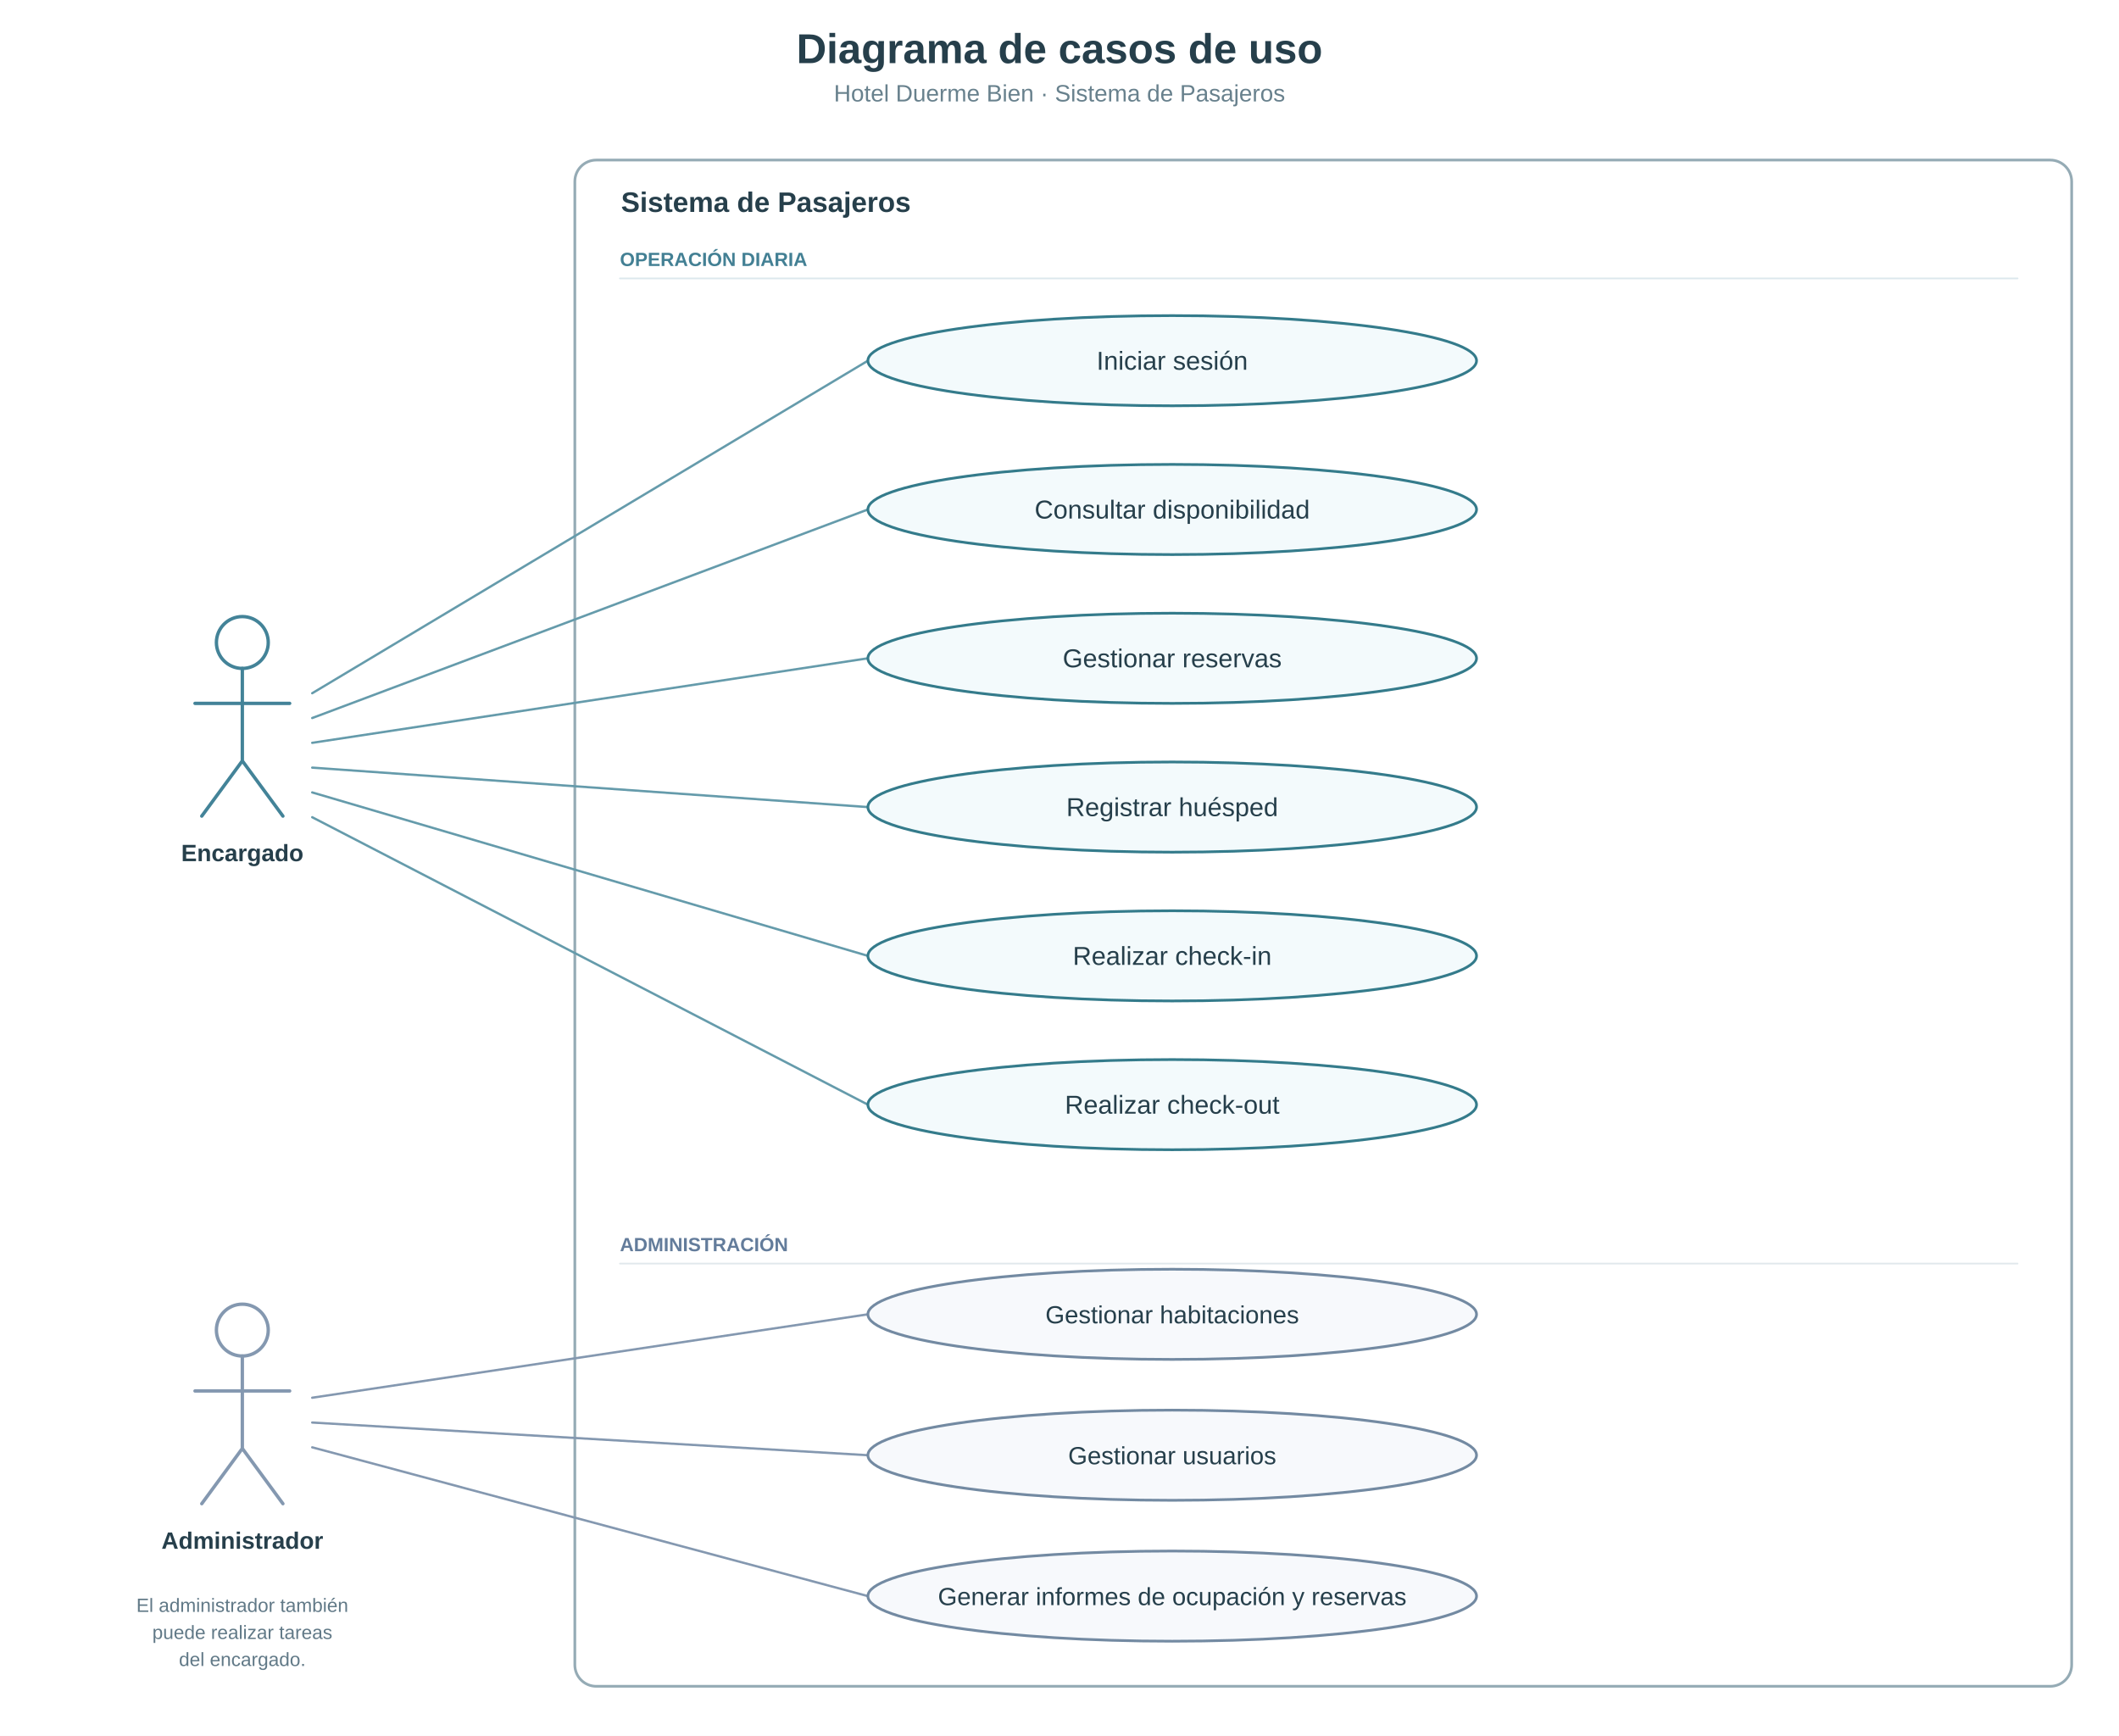
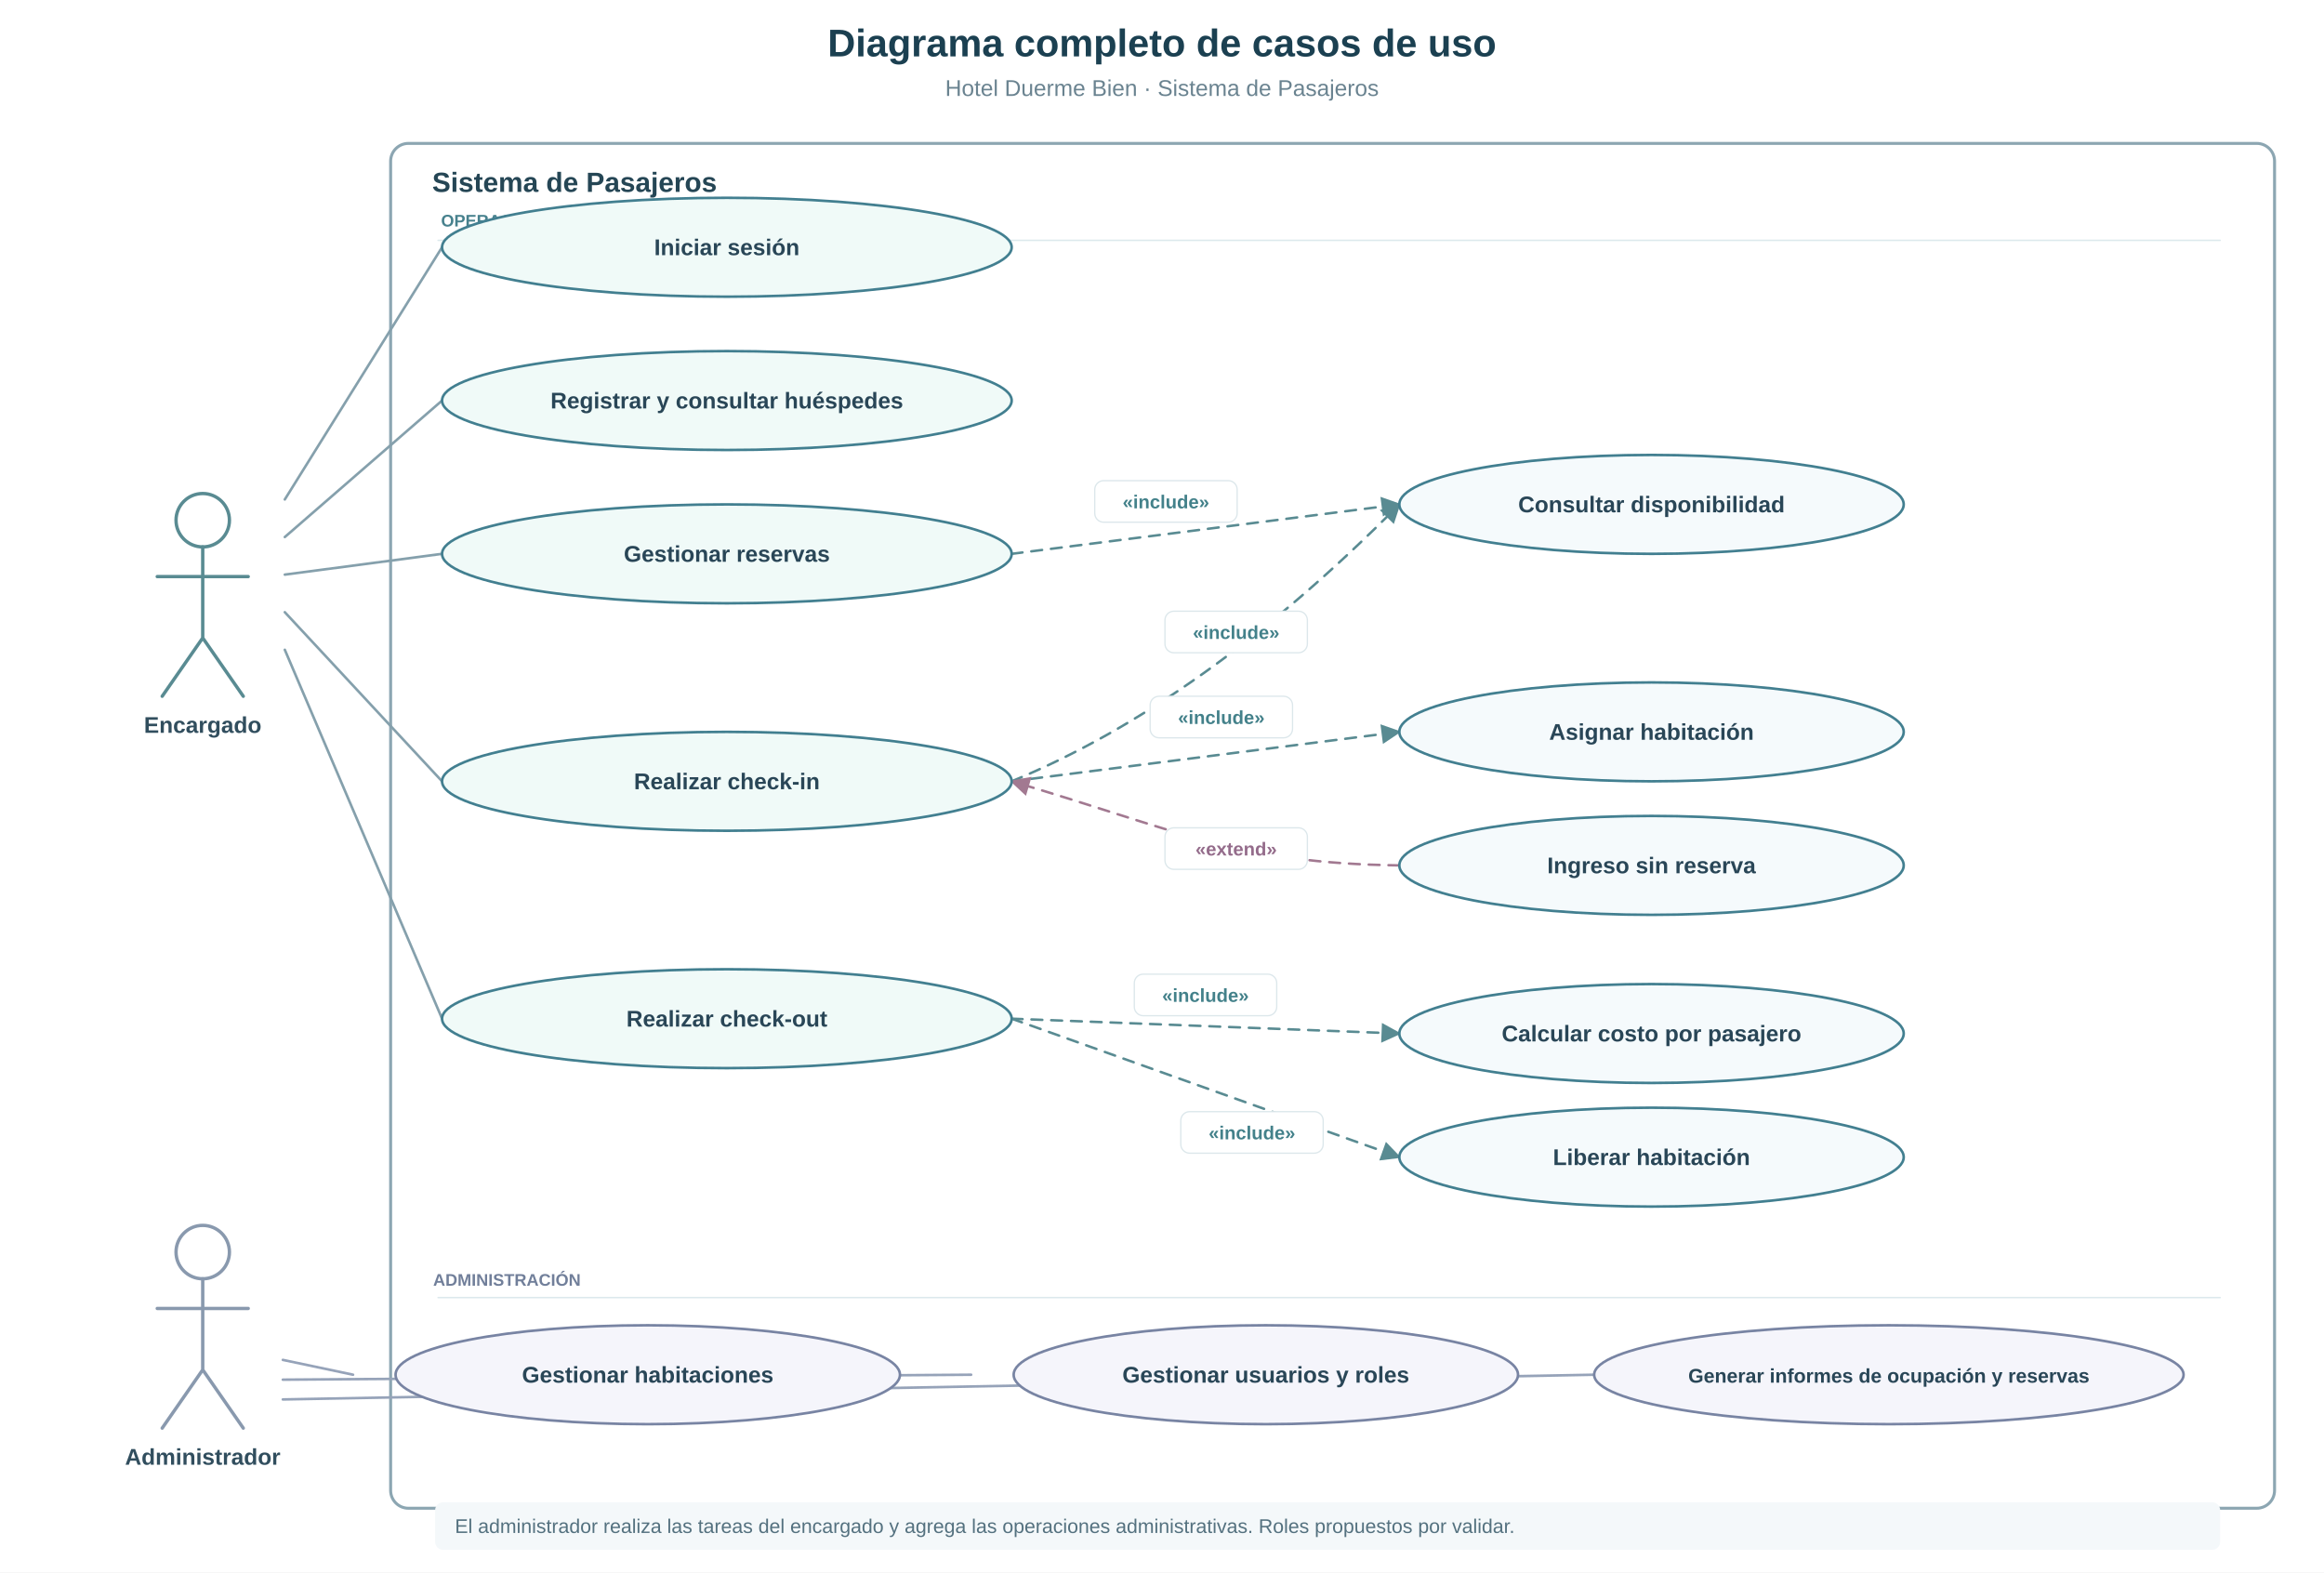
- <svg xmlns="http://www.w3.org/2000/svg" width="1880" height="1540" viewBox="0 0 1880 1540" role="img" aria-label="Hotel Duerme Bien diagrama de casos de uso">
-   <rect x="0" y="0" width="1880" height="1540" rx="0" fill="#ffffff" stroke="#ffffff" stroke-width="0" />
-   <text x="940" y="56" text-anchor="middle" font-family="Arial,Helvetica,sans-serif" font-size="37" font-weight="700" fill="#263f4b">Diagrama de casos de uso</text>
-   <text x="940" y="90" text-anchor="middle" font-family="Arial,Helvetica,sans-serif" font-size="21" font-weight="400" fill="#68818d">Hotel Duerme Bien · Sistema de Pasajeros</text>
-   <rect x="510" y="142" width="1328" height="1354" rx="19" fill="#ffffff" stroke="#95abb5" stroke-width="2.4" />
-   <text x="551" y="188" text-anchor="start" font-family="Arial,Helvetica,sans-serif" font-size="25" font-weight="700" fill="#263f4b">Sistema de Pasajeros</text>
-   <text x="550" y="236" text-anchor="start" font-family="Arial,Helvetica,sans-serif" font-size="17" font-weight="700" fill="#438094">OPERACIÓN DIARIA</text>
-   <path d="M550 247 L1790 247" stroke="#dce8ed" stroke-width="1.5" stroke-linecap="round" fill="none" />
-   <text x="550" y="1110" text-anchor="start" font-family="Arial,Helvetica,sans-serif" font-size="17" font-weight="700" fill="#637c9b">ADMINISTRACIÓN</text>
-   <path d="M550 1121 L1790 1121" stroke="#e1e8ec" stroke-width="1.5" stroke-linecap="round" fill="none" />
-   <path d="M277 615 L770 320" stroke="#659bab" stroke-width="2.05" stroke-linecap="round" fill="none" />
-   <path d="M277 637 L770 452" stroke="#659bab" stroke-width="2.05" stroke-linecap="round" fill="none" />
-   <path d="M277 659 L770 584" stroke="#659bab" stroke-width="2.05" stroke-linecap="round" fill="none" />
-   <path d="M277 681 L770 716" stroke="#659bab" stroke-width="2.05" stroke-linecap="round" fill="none" />
-   <path d="M277 703 L770 848" stroke="#659bab" stroke-width="2.05" stroke-linecap="round" fill="none" />
-   <path d="M277 725 L770 980" stroke="#659bab" stroke-width="2.05" stroke-linecap="round" fill="none" />
-   <path d="M277 1240 L770 1166" stroke="#8498b0" stroke-width="2.05" stroke-linecap="round" fill="none" />
-   <path d="M277 1262 L770 1291" stroke="#8498b0" stroke-width="2.05" stroke-linecap="round" fill="none" />
-   <path d="M277 1284 L770 1416" stroke="#8498b0" stroke-width="2.05" stroke-linecap="round" fill="none" />
-   <ellipse cx="1040" cy="320" rx="270" ry="40" fill="#f3fafc" stroke="#347b8b" stroke-width="2.4" />
-   <text x="1040" y="328" text-anchor="middle" font-family="Arial,Helvetica,sans-serif" font-size="23" font-weight="400" fill="#263f4b">Iniciar sesión</text>
-   <ellipse cx="1040" cy="452" rx="270" ry="40" fill="#f3fafc" stroke="#347b8b" stroke-width="2.4" />
-   <text x="1040" y="460" text-anchor="middle" font-family="Arial,Helvetica,sans-serif" font-size="23" font-weight="400" fill="#263f4b">Consultar disponibilidad</text>
-   <ellipse cx="1040" cy="584" rx="270" ry="40" fill="#f3fafc" stroke="#347b8b" stroke-width="2.4" />
-   <text x="1040" y="592" text-anchor="middle" font-family="Arial,Helvetica,sans-serif" font-size="23" font-weight="400" fill="#263f4b">Gestionar reservas</text>
-   <ellipse cx="1040" cy="716" rx="270" ry="40" fill="#f3fafc" stroke="#347b8b" stroke-width="2.4" />
-   <text x="1040" y="724" text-anchor="middle" font-family="Arial,Helvetica,sans-serif" font-size="23" font-weight="400" fill="#263f4b">Registrar huésped</text>
-   <ellipse cx="1040" cy="848" rx="270" ry="40" fill="#f3fafc" stroke="#347b8b" stroke-width="2.4" />
-   <text x="1040" y="856" text-anchor="middle" font-family="Arial,Helvetica,sans-serif" font-size="23" font-weight="400" fill="#263f4b">Realizar check-in</text>
-   <ellipse cx="1040" cy="980" rx="270" ry="40" fill="#f3fafc" stroke="#347b8b" stroke-width="2.4" />
-   <text x="1040" y="988" text-anchor="middle" font-family="Arial,Helvetica,sans-serif" font-size="23" font-weight="400" fill="#263f4b">Realizar check-out</text>
-   <ellipse cx="1040" cy="1166" rx="270" ry="40" fill="#f7f9fc" stroke="#738aa2" stroke-width="2.4" />
-   <text x="1040" y="1174" text-anchor="middle" font-family="Arial,Helvetica,sans-serif" font-size="22" font-weight="400" fill="#263f4b">Gestionar habitaciones</text>
-   <ellipse cx="1040" cy="1291" rx="270" ry="40" fill="#f7f9fc" stroke="#738aa2" stroke-width="2.4" />
-   <text x="1040" y="1299" text-anchor="middle" font-family="Arial,Helvetica,sans-serif" font-size="22" font-weight="400" fill="#263f4b">Gestionar usuarios</text>
-   <ellipse cx="1040" cy="1416" rx="270" ry="40" fill="#f7f9fc" stroke="#738aa2" stroke-width="2.4" />
-   <text x="1040" y="1424" text-anchor="middle" font-family="Arial,Helvetica,sans-serif" font-size="22" font-weight="400" fill="#263f4b">Generar informes de ocupación y reservas</text>
-   <g fill="none" stroke="#438398" stroke-width="3" stroke-linecap="round">
-     <circle cx="215" cy="570" r="23" />
-     <path d="M215 593 V675 M173 624 H257 M215 675 L179 724 M215 675 L251 724" />
+ <svg xmlns="http://www.w3.org/2000/svg" width="2350" height="1590" viewBox="0 0 2350 1590" role="img" aria-labelledby="title summary">
+   <defs>
+     <marker id="incl" viewBox="0 0 10 10" markerWidth="8" markerHeight="8" refX="9" refY="5" orient="auto">
+       <path d="M0 0 L10 5 L0 10 Z" fill="#598b92" />
+     </marker>
+     <marker id="ext" viewBox="0 0 10 10" markerWidth="8" markerHeight="8" refX="9" refY="5" orient="auto">
+       <path d="M0 0 L10 5 L0 10 Z" fill="#a27991" />
+     </marker>
+   </defs>
+   <rect width="2350" height="1590" fill="#ffffff" />
+   <text x="1175" y="57" text-anchor="middle" font-family="Arial,Helvetica,sans-serif" font-size="39" font-weight="700" fill="#1b4051">Diagrama completo de casos de uso</text>
+   <text x="1175" y="97" text-anchor="middle" font-family="Arial,Helvetica,sans-serif" font-size="23" font-weight="400" fill="#6a8390">Hotel Duerme Bien · Sistema de Pasajeros</text>
+   <rect x="395" y="145" width="1905" height="1380" rx="18" fill="#ffffff" stroke="#8ca6b2" stroke-width="3" />
+   <text x="437" y="194" text-anchor="start" font-family="Arial,Helvetica,sans-serif" font-size="28" font-weight="700" fill="#254655">Sistema de Pasajeros</text>
+   <text x="446" y="229" text-anchor="start" font-family="Arial,Helvetica,sans-serif" font-size="17" font-weight="700" fill="#47818d">OPERACIÓN DEL HOTEL</text>
+   <path d="M443 243 H2245" fill="none" stroke="#dce9ed" stroke-width="1.5" stroke-linejoin="round" stroke-linecap="round" />
+   <text x="438" y="1300" text-anchor="start" font-family="Arial,Helvetica,sans-serif" font-size="17" font-weight="700" fill="#717f9a">ADMINISTRACIÓN</text>
+   <path d="M443 1312 H2245" fill="none" stroke="#dce9ed" stroke-width="1.5" stroke-linejoin="round" stroke-linecap="round" />
+   <path d="M288 505 L447 250" fill="none" stroke="#85a0ac" stroke-width="2.6" stroke-linejoin="round" stroke-linecap="round" />
+   <path d="M288 543 L447 405" fill="none" stroke="#85a0ac" stroke-width="2.6" stroke-linejoin="round" stroke-linecap="round" />
+   <path d="M288 581 L447 560" fill="none" stroke="#85a0ac" stroke-width="2.6" stroke-linejoin="round" stroke-linecap="round" />
+   <path d="M288 619 L447 790" fill="none" stroke="#85a0ac" stroke-width="2.6" stroke-linejoin="round" stroke-linecap="round" />
+   <path d="M288 657 L447 1030" fill="none" stroke="#85a0ac" stroke-width="2.6" stroke-linejoin="round" stroke-linecap="round" />
+   <path d="M286 1375 L357 1390" fill="none" stroke="#96a3b9" stroke-width="2.6" stroke-linejoin="round" stroke-linecap="round" />
+   <path d="M286 1395 L982 1390" fill="none" stroke="#96a3b9" stroke-width="2.6" stroke-linejoin="round" stroke-linecap="round" />
+   <path d="M286 1415 L1612 1390" fill="none" stroke="#96a3b9" stroke-width="2.6" stroke-linejoin="round" stroke-linecap="round" />
+   <path d="M1023 560 L1415 510" fill="none" stroke="#598b92" stroke-width="2.5" stroke-dasharray="11 9" stroke-linejoin="round" stroke-linecap="round" marker-end="url(#incl)" />
+   <path d="M1023 790 Q1217 710 1415 510" fill="none" stroke="#598b92" stroke-width="2.5" stroke-dasharray="11 9" stroke-linejoin="round" stroke-linecap="round" marker-end="url(#incl)" />
+   <path d="M1023 790 L1415 740" fill="none" stroke="#598b92" stroke-width="2.5" stroke-dasharray="11 9" stroke-linejoin="round" stroke-linecap="round" marker-end="url(#incl)" />
+   <path d="M1023 1030 L1415 1045" fill="none" stroke="#598b92" stroke-width="2.5" stroke-dasharray="11 9" stroke-linejoin="round" stroke-linecap="round" marker-end="url(#incl)" />
+   <path d="M1023 1030 L1415 1170" fill="none" stroke="#598b92" stroke-width="2.5" stroke-dasharray="11 9" stroke-linejoin="round" stroke-linecap="round" marker-end="url(#incl)" />
+   <path d="M1415 875 C1250 873 1190 839 1023 790" fill="none" stroke="#a27991" stroke-width="2.5" stroke-dasharray="11 9" stroke-linejoin="round" stroke-linecap="round" marker-end="url(#ext)" />
+   <ellipse cx="735" cy="250" rx="288" ry="50" fill="#f0faf8" stroke="#427f90" stroke-width="2.6" />
+   <text x="735" y="258" text-anchor="middle" font-family="Arial,Helvetica,sans-serif" font-size="23" font-weight="700" fill="#294657">Iniciar sesión</text>
+   <ellipse cx="735" cy="405" rx="288" ry="50" fill="#f0faf8" stroke="#427f90" stroke-width="2.6" />
+   <text x="735" y="413" text-anchor="middle" font-family="Arial,Helvetica,sans-serif" font-size="23" font-weight="700" fill="#294657">Registrar y consultar huéspedes</text>
+   <ellipse cx="735" cy="560" rx="288" ry="50" fill="#f0faf8" stroke="#427f90" stroke-width="2.6" />
+   <text x="735" y="568" text-anchor="middle" font-family="Arial,Helvetica,sans-serif" font-size="23" font-weight="700" fill="#294657">Gestionar reservas</text>
+   <ellipse cx="735" cy="790" rx="288" ry="50" fill="#f0faf8" stroke="#427f90" stroke-width="2.6" />
+   <text x="735" y="798" text-anchor="middle" font-family="Arial,Helvetica,sans-serif" font-size="23" font-weight="700" fill="#294657">Realizar check-in</text>
+   <ellipse cx="735" cy="1030" rx="288" ry="50" fill="#f0faf8" stroke="#427f90" stroke-width="2.6" />
+   <text x="735" y="1038" text-anchor="middle" font-family="Arial,Helvetica,sans-serif" font-size="23" font-weight="700" fill="#294657">Realizar check-out</text>
+   <ellipse cx="1670" cy="510" rx="255" ry="50" fill="#f5fafc" stroke="#427f90" stroke-width="2.6" />
+   <text x="1670" y="518" text-anchor="middle" font-family="Arial,Helvetica,sans-serif" font-size="23" font-weight="700" fill="#294657">Consultar disponibilidad</text>
+   <ellipse cx="1670" cy="740" rx="255" ry="50" fill="#f5fafc" stroke="#427f90" stroke-width="2.6" />
+   <text x="1670" y="748" text-anchor="middle" font-family="Arial,Helvetica,sans-serif" font-size="23" font-weight="700" fill="#294657">Asignar habitación</text>
+   <ellipse cx="1670" cy="875" rx="255" ry="50" fill="#f5fafc" stroke="#427f90" stroke-width="2.6" />
+   <text x="1670" y="883" text-anchor="middle" font-family="Arial,Helvetica,sans-serif" font-size="23" font-weight="700" fill="#294657">Ingreso sin reserva</text>
+   <ellipse cx="1670" cy="1045" rx="255" ry="50" fill="#f5fafc" stroke="#427f90" stroke-width="2.6" />
+   <text x="1670" y="1053" text-anchor="middle" font-family="Arial,Helvetica,sans-serif" font-size="23" font-weight="700" fill="#294657">Calcular costo por pasajero</text>
+   <ellipse cx="1670" cy="1170" rx="255" ry="50" fill="#f5fafc" stroke="#427f90" stroke-width="2.6" />
+   <text x="1670" y="1178" text-anchor="middle" font-family="Arial,Helvetica,sans-serif" font-size="23" font-weight="700" fill="#294657">Liberar habitación</text>
+   <ellipse cx="655" cy="1390" rx="255" ry="50" fill="#f5f5fb" stroke="#7884a3" stroke-width="2.6" />
+   <text x="655" y="1398" text-anchor="middle" font-family="Arial,Helvetica,sans-serif" font-size="23" font-weight="700" fill="#294657">Gestionar habitaciones</text>
+   <ellipse cx="1280" cy="1390" rx="255" ry="50" fill="#f5f5fb" stroke="#7884a3" stroke-width="2.6" />
+   <text x="1280" y="1398" text-anchor="middle" font-family="Arial,Helvetica,sans-serif" font-size="23" font-weight="700" fill="#294657">Gestionar usuarios y roles</text>
+   <ellipse cx="1910" cy="1390" rx="298" ry="50" fill="#f5f5fb" stroke="#7884a3" stroke-width="2.6" />
+   <text x="1910" y="1398" text-anchor="middle" font-family="Arial,Helvetica,sans-serif" font-size="20" font-weight="700" fill="#294657">Generar informes de ocupación y reservas</text>
+   <g fill="none" stroke="#598b92" stroke-width="3.4" stroke-linecap="round">
+     <circle cx="205" cy="526" r="27" />
+     <path d="M205 553 V645 M159 583 H251 M205 645 L164 704 M205 645 L246 704" />
  </g>
-   <text x="215" y="764" text-anchor="middle" font-family="Arial,Helvetica,sans-serif" font-size="21" font-weight="700" fill="#263f4b">Encargado</text>
-   <g fill="none" stroke="#8498b0" stroke-width="3" stroke-linecap="round">
-     <circle cx="215" cy="1180" r="23" />
-     <path d="M215 1203 V1285 M173 1234 H257 M215 1285 L179 1334 M215 1285 L251 1334" />
+   <text x="205" y="741" text-anchor="middle" font-family="Arial,Helvetica,sans-serif" font-size="23" font-weight="700" fill="#314e5e">Encargado</text>
+   <g fill="none" stroke="#8999ae" stroke-width="3.4" stroke-linecap="round">
+     <circle cx="205" cy="1266" r="27" />
+     <path d="M205 1293 V1385 M159 1323 H251 M205 1385 L164 1444 M205 1385 L246 1444" />
  </g>
-   <text x="215" y="1374" text-anchor="middle" font-family="Arial,Helvetica,sans-serif" font-size="21" font-weight="700" fill="#263f4b">Administrador</text>
-   <text x="215" y="1430" text-anchor="middle" font-family="Arial,Helvetica,sans-serif" font-size="17" font-weight="400" fill="#617987">El administrador también</text>
-   <text x="215" y="1454" text-anchor="middle" font-family="Arial,Helvetica,sans-serif" font-size="17" font-weight="400" fill="#617987">puede realizar tareas</text>
-   <text x="215" y="1478" text-anchor="middle" font-family="Arial,Helvetica,sans-serif" font-size="17" font-weight="400" fill="#617987">del encargado.</text>
+   <text x="205" y="1481" text-anchor="middle" font-family="Arial,Helvetica,sans-serif" font-size="23" font-weight="700" fill="#314e5e">Administrador</text>
+   <rect x="1107" y="486" rx="9" width="144" height="42" fill="#ffffff" stroke="#dce7eb" stroke-width="1.3" />
+   <text x="1179" y="514" text-anchor="middle" font-family="Arial,Helvetica,sans-serif" font-size="19" font-weight="700" fill="#43818a">«include»</text>
+   <rect x="1178" y="618" rx="9" width="144" height="42" fill="#ffffff" stroke="#dce7eb" stroke-width="1.3" />
+   <text x="1250" y="646" text-anchor="middle" font-family="Arial,Helvetica,sans-serif" font-size="19" font-weight="700" fill="#43818a">«include»</text>
+   <rect x="1163" y="704" rx="9" width="144" height="42" fill="#ffffff" stroke="#dce7eb" stroke-width="1.3" />
+   <text x="1235" y="732" text-anchor="middle" font-family="Arial,Helvetica,sans-serif" font-size="19" font-weight="700" fill="#43818a">«include»</text>
+   <rect x="1147" y="985" rx="9" width="144" height="42" fill="#ffffff" stroke="#dce7eb" stroke-width="1.3" />
+   <text x="1219" y="1013" text-anchor="middle" font-family="Arial,Helvetica,sans-serif" font-size="19" font-weight="700" fill="#43818a">«include»</text>
+   <rect x="1194" y="1124" rx="9" width="144" height="42" fill="#ffffff" stroke="#dce7eb" stroke-width="1.3" />
+   <text x="1266" y="1152" text-anchor="middle" font-family="Arial,Helvetica,sans-serif" font-size="19" font-weight="700" fill="#43818a">«include»</text>
+   <rect x="1178" y="837" rx="9" width="144" height="42" fill="#ffffff" stroke="#dce7eb" stroke-width="1.3" />
+   <text x="1250" y="865" text-anchor="middle" font-family="Arial,Helvetica,sans-serif" font-size="19" font-weight="700" fill="#946c8b">«extend»</text>
+   <rect x="440" y="1519" width="1805" height="48" rx="8" fill="#f4f8fa" />
+   <text x="460" y="1550" text-anchor="start" font-family="Arial,Helvetica,sans-serif" font-size="20" font-weight="400" fill="#54717f">El administrador realiza las tareas del encargado y agrega las operaciones administrativas. Roles propuestos por validar.</text>
</svg>
